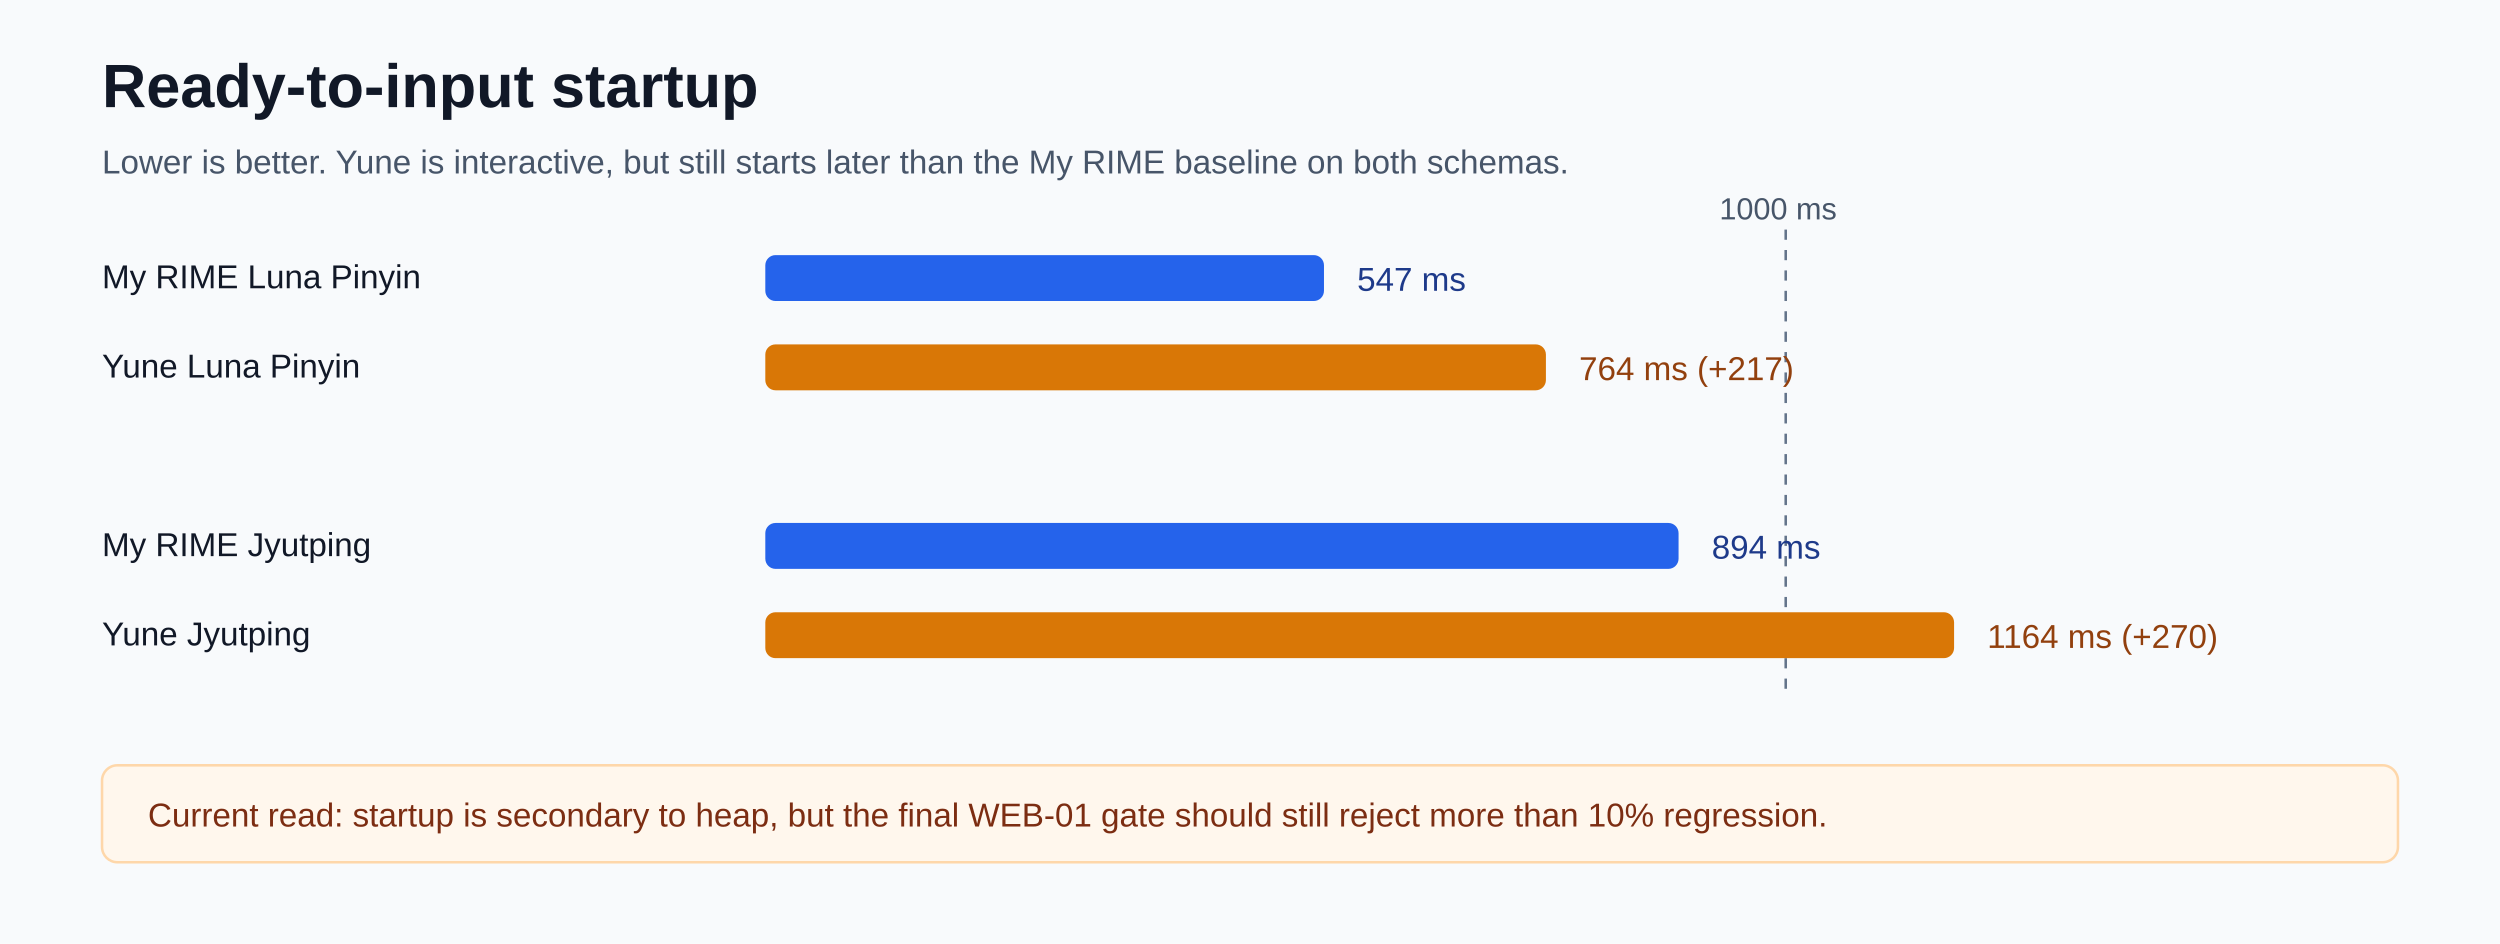
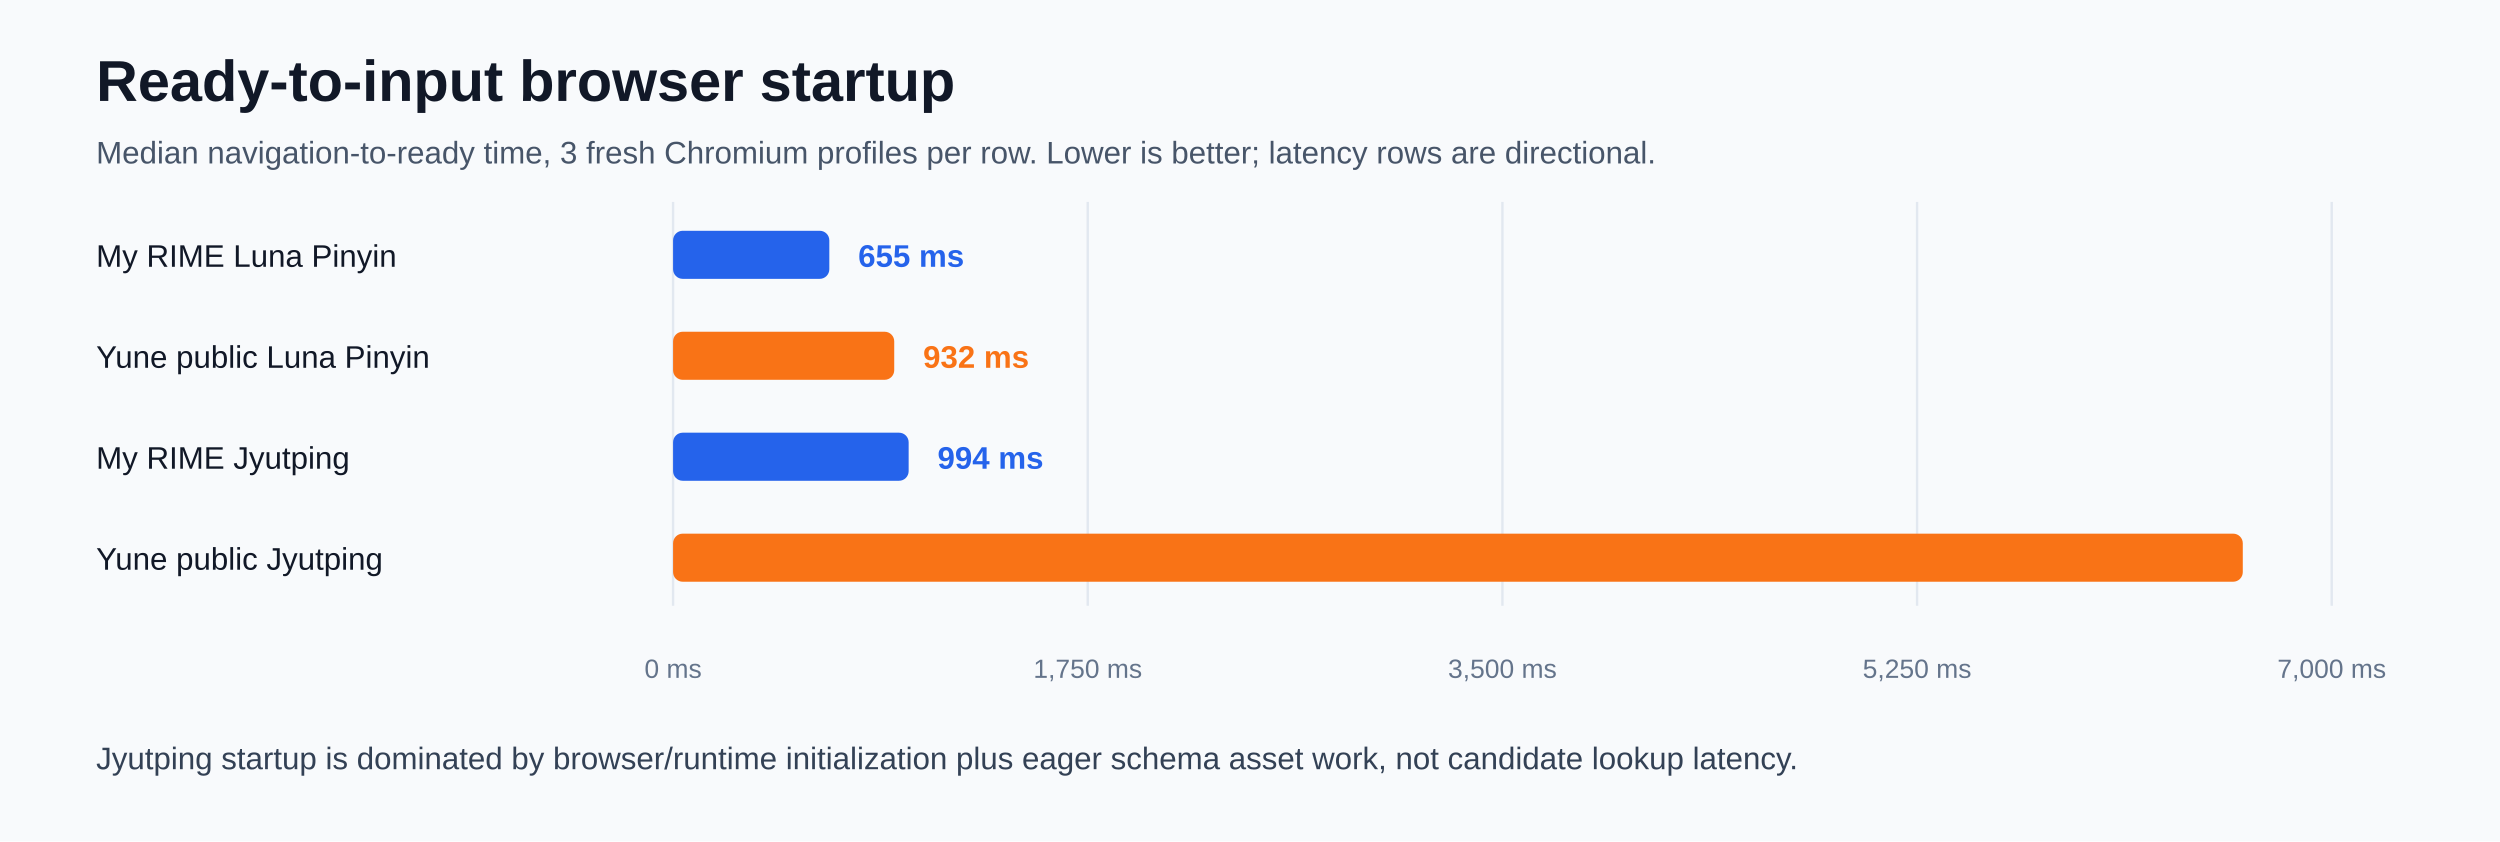
- <svg xmlns="http://www.w3.org/2000/svg" width="980" height="370" viewBox="0 0 980 370" role="img" aria-labelledby="title desc">
-   <rect width="980" height="370" fill="#f8fafc" />
-   <text x="40" y="42" font-family="Segoe UI, Arial, sans-serif" font-size="24" font-weight="700" fill="#111827">Ready-to-input startup</text>
-   <text x="40" y="68" font-family="Segoe UI, Arial, sans-serif" font-size="13" fill="#475569">Lower is better. Yune is interactive, but still starts later than the My RIME baseline on both schemas.</text>
-   <line x1="700" x2="700" y1="90" y2="270" stroke="#64748b" stroke-width="1" stroke-dasharray="4 4" />
-   <text x="674" y="86" font-family="Segoe UI, Arial, sans-serif" font-size="12" fill="#475569">1000 ms</text>
-   <text x="40" y="113" font-family="Segoe UI, Arial, sans-serif" font-size="13" fill="#111827">My RIME Luna Pinyin</text>
-   <rect x="300" y="100" width="219" height="18" rx="4" fill="#2563eb" />
-   <text x="532" y="114" font-family="Segoe UI, Arial, sans-serif" font-size="13" fill="#1e3a8a">547 ms</text>
-   <text x="40" y="148" font-family="Segoe UI, Arial, sans-serif" font-size="13" fill="#111827">Yune Luna Pinyin</text>
-   <rect x="300" y="135" width="306" height="18" rx="4" fill="#d97706" />
-   <text x="619" y="149" font-family="Segoe UI, Arial, sans-serif" font-size="13" fill="#92400e">764 ms (+217)</text>
-   <text x="40" y="218" font-family="Segoe UI, Arial, sans-serif" font-size="13" fill="#111827">My RIME Jyutping</text>
-   <rect x="300" y="205" width="358" height="18" rx="4" fill="#2563eb" />
-   <text x="671" y="219" font-family="Segoe UI, Arial, sans-serif" font-size="13" fill="#1e3a8a">894 ms</text>
-   <text x="40" y="253" font-family="Segoe UI, Arial, sans-serif" font-size="13" fill="#111827">Yune Jyutping</text>
-   <rect x="300" y="240" width="466" height="18" rx="4" fill="#d97706" />
-   <text x="779" y="254" font-family="Segoe UI, Arial, sans-serif" font-size="13" fill="#92400e">1164 ms (+270)</text>
-   <rect x="40" y="300" width="900" height="38" rx="6" fill="#fff7ed" stroke="#fed7aa" />
-   <text x="58" y="324" font-family="Segoe UI, Arial, sans-serif" font-size="13" fill="#7c2d12">Current read: startup is secondary to heap, but the final WEB-01 gate should still reject more than 10% regression.</text>
+ <svg xmlns="http://www.w3.org/2000/svg" width="1040" height="350" viewBox="0 0 1040 350" role="img" aria-labelledby="title desc">
+   <rect width="1040" height="350" fill="#f8fafc" />
+   <text x="40" y="42" font-family="Segoe UI, Arial, sans-serif" font-size="24" font-weight="700" fill="#111827">Ready-to-input browser startup</text>
+   <text x="40" y="68" font-family="Segoe UI, Arial, sans-serif" font-size="13" fill="#475569">Median navigation-to-ready time, 3 fresh Chromium profiles per row. Lower is better; latency rows are directional.</text>
+   <line x1="280.0" x2="280.0" y1="84" y2="252" stroke="#e2e8f0" />
+   <text x="280.0" y="282" text-anchor="middle" font-family="Segoe UI, Arial, sans-serif" font-size="11" fill="#64748b">0 ms</text>
+   <line x1="452.5" x2="452.5" y1="84" y2="252" stroke="#e2e8f0" />
+   <text x="452.5" y="282" text-anchor="middle" font-family="Segoe UI, Arial, sans-serif" font-size="11" fill="#64748b">1,750 ms</text>
+   <line x1="625.0" x2="625.0" y1="84" y2="252" stroke="#e2e8f0" />
+   <text x="625.0" y="282" text-anchor="middle" font-family="Segoe UI, Arial, sans-serif" font-size="11" fill="#64748b">3,500 ms</text>
+   <line x1="797.5" x2="797.5" y1="84" y2="252" stroke="#e2e8f0" />
+   <text x="797.5" y="282" text-anchor="middle" font-family="Segoe UI, Arial, sans-serif" font-size="11" fill="#64748b">5,250 ms</text>
+   <line x1="970.0" x2="970.0" y1="84" y2="252" stroke="#e2e8f0" />
+   <text x="970.0" y="282" text-anchor="middle" font-family="Segoe UI, Arial, sans-serif" font-size="11" fill="#64748b">7,000 ms</text>
+   <text x="40" y="111" font-family="Segoe UI, Arial, sans-serif" font-size="13" fill="#111827">My RIME Luna Pinyin</text>
+   <rect x="280" y="96" width="65" height="20" rx="4" fill="#2563eb" />
+   <text x="357" y="111" font-family="Segoe UI, Arial, sans-serif" font-size="13" font-weight="600" fill="#2563eb">655 ms</text>
+   <text x="40" y="153" font-family="Segoe UI, Arial, sans-serif" font-size="13" fill="#111827">Yune public Luna Pinyin</text>
+   <rect x="280" y="138" width="92" height="20" rx="4" fill="#f97316" />
+   <text x="384" y="153" font-family="Segoe UI, Arial, sans-serif" font-size="13" font-weight="600" fill="#f97316">932 ms</text>
+   <text x="40" y="195" font-family="Segoe UI, Arial, sans-serif" font-size="13" fill="#111827">My RIME Jyutping</text>
+   <rect x="280" y="180" width="98" height="20" rx="4" fill="#2563eb" />
+   <text x="390" y="195" font-family="Segoe UI, Arial, sans-serif" font-size="13" font-weight="600" fill="#2563eb">994 ms</text>
+   <text x="40" y="237" font-family="Segoe UI, Arial, sans-serif" font-size="13" fill="#111827">Yune public Jyutping</text>
+   <rect x="280" y="222" width="653" height="20" rx="4" fill="#f97316" />
+   <text x="830" y="237" font-family="Segoe UI, Arial, sans-serif" font-size="13" font-weight="600" fill="#f97316">6,621 ms</text>
+   <text x="40" y="320" font-family="Segoe UI, Arial, sans-serif" font-size="13" fill="#334155">Jyutping startup is dominated by browser/runtime initialization plus eager schema asset work, not candidate lookup latency.</text>
</svg>
